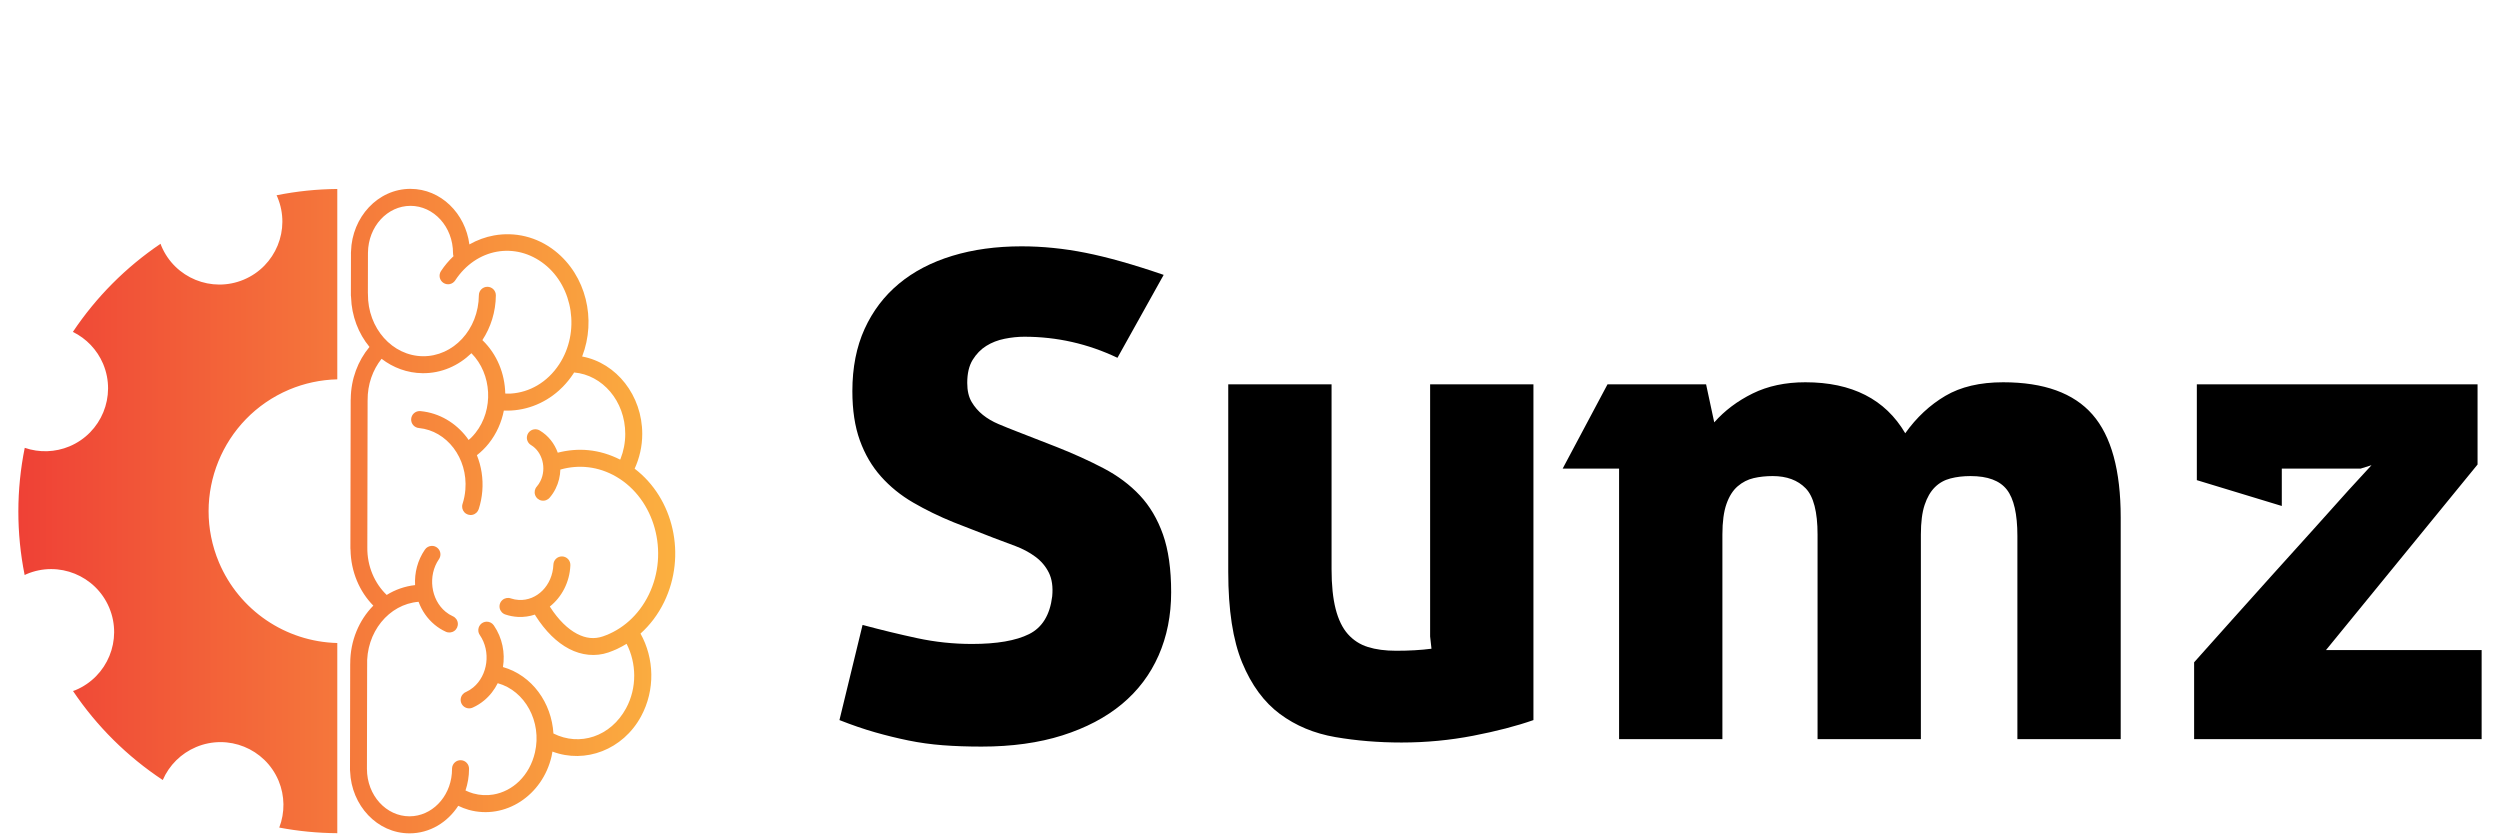
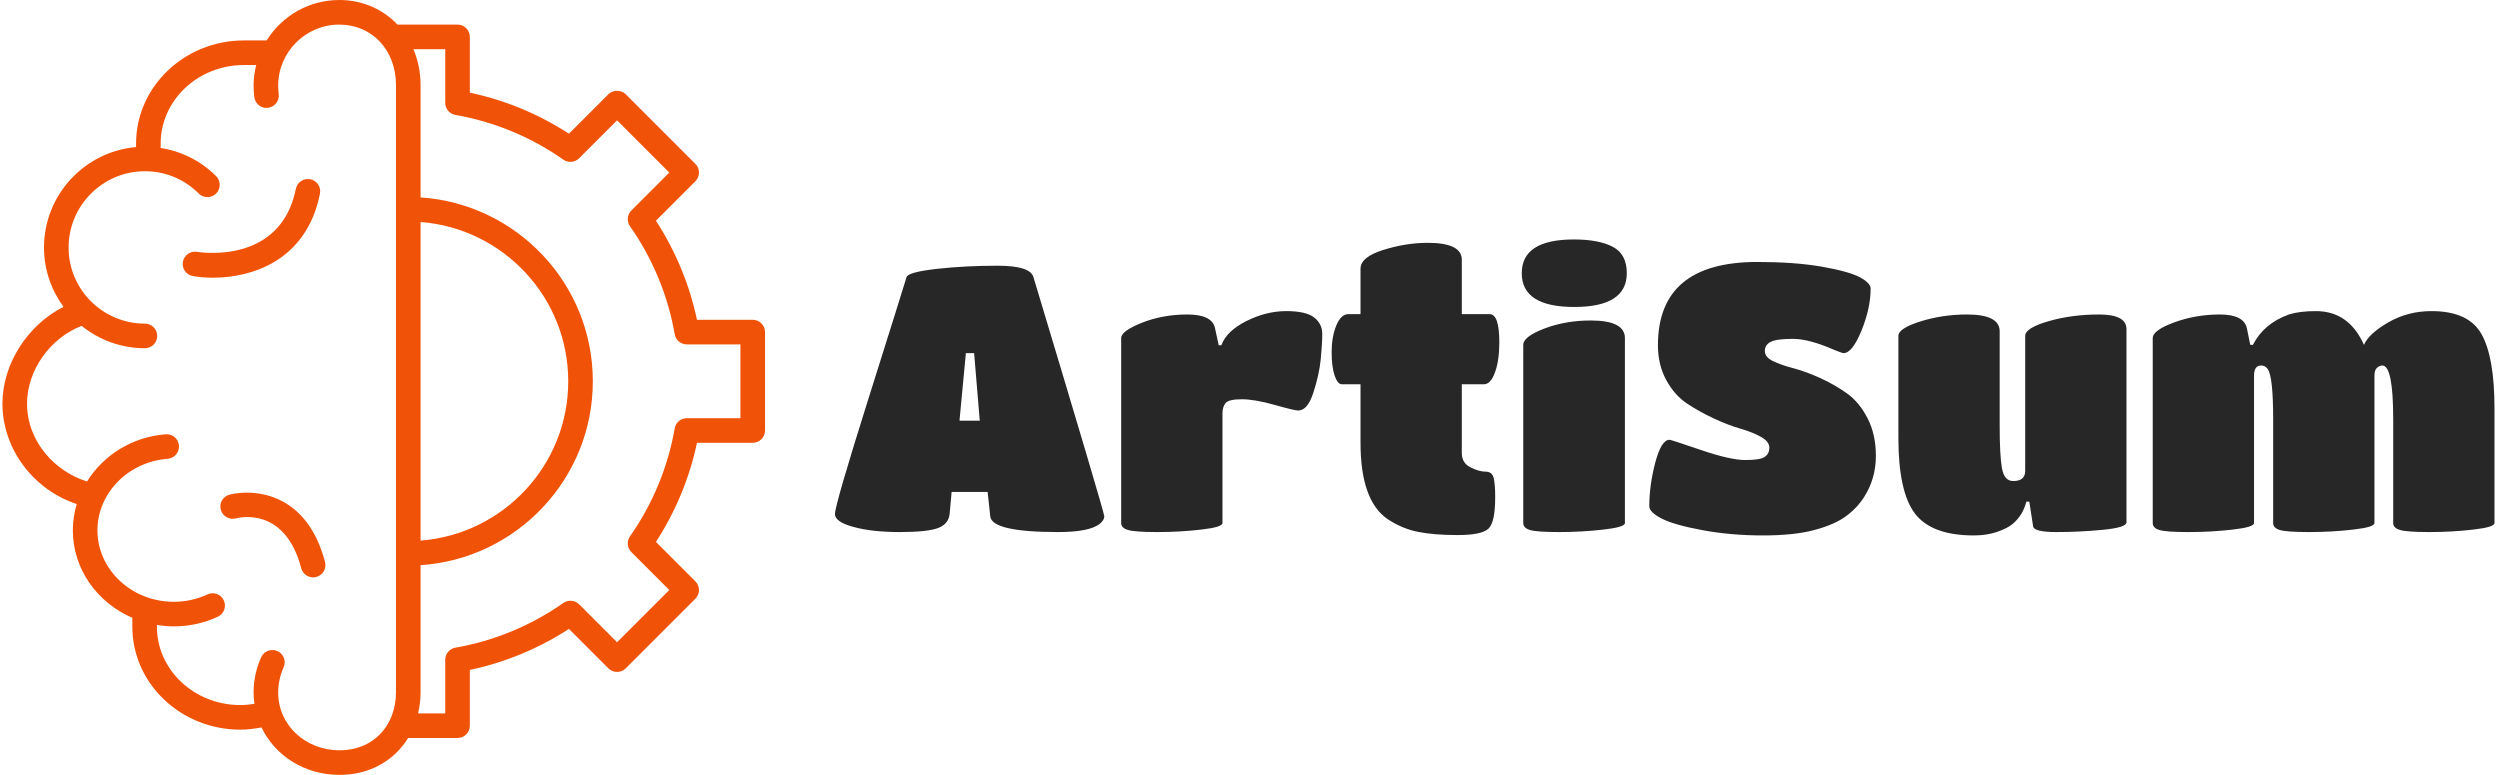
- <svg xmlns="http://www.w3.org/2000/svg" width="90" height="30" viewBox="0 0 300 101.491" class="css-1j8o68f" version="1.1" id="svg12">
-   <defs id="SvgjsDefs10989">
-     <linearGradient id="SvgjsLinearGradient10994">
-       <stop id="SvgjsStop10995" stop-color="#ef4136" offset="0" />
-       <stop id="SvgjsStop10996" stop-color="#fbb040" offset="1" />
-     </linearGradient>
-   </defs>
-   <g id="SvgjsG10990" featurekey="hmhgWD-0" transform="matrix(0.827779,0,0,0.827779,-1.498085,20.44879)" fill="url(#SvgjsLinearGradient10994)">
-     <path d="m59.5 3.082c-4.795 0-8.602 4.16-8.746 9.193a1.25 1.25 0 0 0-0.01 0.16v0.051 0.002c-2.12e-4 0.027-0.004 0.053-0.004 0.08a1.25 1.25 0 0 0 0.004 0.125l-0.012 6.062a1.25 1.25 0 0 0 0.027 0.27 1.25 1.25 0 0 0 0 0.006c0.088 2.786 1.089 5.342 2.709 7.309-1.697 2.033-2.723 4.707-2.754 7.625a1.25 1.25 0 0 0-0.012 0.18l-0.041 21.643a1.25 1.25 0 0 0 0 0.008c-3.4e-5 0.003 3.3e-5 0.005 0 0.008v0.164a1.25 1.25 0 0 0 0.018 0.215 1.25 1.25 0 0 0 0 0.008c0.058 3.216 1.313 6.136 3.356 8.213-2.113 2.135-3.4 5.177-3.398 8.484v0.002a1.25 1.25 0 0 0-0.006 0.121l-0.029 15.393a1.25 1.25 0 0 0 0 0.014c0 0.002-1e-6 0.004 0 0.006v0.156a1.25 1.25 0 0 0 0.018 0.225c0.189 4.991 3.977 9.1 8.742 9.1 2.987 0 5.589-1.618 7.166-4.051 0.492 0.234 1 0.442 1.537 0.592 5.393 1.499 10.865-2.125 12.193-7.873 0.054-0.233 0.09-0.466 0.129-0.699 4.827 1.821 10.372-0.265 13.033-5.17 2.117-3.903 1.951-8.559-0.076-12.191 1.391-1.247 2.581-2.804 3.471-4.631 3.343-6.865 1.417-15.253-4.334-19.629 0.706-1.55 1.119-3.279 1.119-5.115 0-5.654-3.788-10.445-8.842-11.391 2.112-5.442 0.607-11.91-4.006-15.543-2.675-2.106-5.914-2.814-8.961-2.268-1.26 0.226-2.482 0.678-3.623 1.322-0.591-4.563-4.201-8.174-8.668-8.174zm-10.766 0.018a47.453 47.453 0 0 0-8.94 0.928l0.006 0.004 0.002 0.002a9.264 9.264 0 0 1 0.111 0.238l0.025 0.062a9.264 9.264 0 0 1-4.973 12.109 9.264 9.264 0 0 1-12.115-4.951 9.264 9.264 0 0 1-0.121-0.328 47.453 47.453 0 0 0-12.898 12.963 9.264 9.264 0 0 1 4.436 4.674l0.027 0.064a9.264 9.264 0 0 1-4.973 12.107 9.264 9.264 0 0 1-6.574 0.213 47.453 47.453 0 0 0-0.014 18.713 9.264 9.264 0 0 1 0.295-0.139 9.264 9.264 0 0 1 12.133 4.906l0.027 0.064a9.264 9.264 0 0 1-4.973 12.105 9.264 9.264 0 0 1-0.363 0.131 47.453 47.453 0 0 0 13.203 13.094 9.264 9.264 0 0 1 4.887-4.842 9.264 9.264 0 0 1 12.135 4.906l0.027 0.064a9.264 9.264 0 0 1 0.09 6.869 47.453 47.453 0 0 0 8.539 0.826v-27.98a19.424 19.424 0 0 1-17.408-11.857 19.424 19.424 0 0 1 10.332-25.426 19.424 19.424 0 0 1 7.076-1.51v-28.012zm10.766 2.482c3.407 0 6.262 3.053 6.262 6.986a1.25 1.25 0 0 0 0.068 0.422c-0.678 0.644-1.302 1.37-1.844 2.197a1.25 1.25 0 1 0 2.092 1.369c3.092-4.723 8.867-5.748 13.127-2.393 4.26 3.355 5.272 10.002 2.18 14.725-1.758 2.685-4.399 4.144-7.119 4.314-0.273 0.017-0.547 0.005-0.82-0.004-0.062-2.905-1.192-5.772-3.367-7.863 1.227-1.869 1.961-4.138 1.984-6.58a1.25 1.25 0 1 0-2.5-0.025c-0.048 5.084-3.788 9.027-8.244 8.977-4.457-0.051-8.126-4.082-8.078-9.166a1.25 1.25 0 0 0-0.004-0.125 1.25 1.25 0 0 0-0.004-0.025l0.01-5.293 0.002-0.613c0.041-3.892 2.873-6.902 6.256-6.902zm8.973 21.689c3.012 3.038 3.31 8.29 0.594 11.713-0.216 0.272-0.442 0.524-0.68 0.756-0.108 0.105-0.224 0.192-0.336 0.289-0.087-0.124-0.166-0.253-0.258-0.373-1.634-2.135-4.022-3.601-6.799-3.871a1.25 1.25 0 0 0-0.123-0.008 1.25 1.25 0 0 0-0.119 2.496c4.081 0.397 7.202 4.402 6.824 9.07-0.059 0.73-0.2 1.427-0.412 2.082a1.25 1.25 0 1 0 2.379 0.768c0.271-0.839 0.451-1.726 0.525-2.648 0.151-1.861-0.146-3.663-0.795-5.277 0.633-0.494 1.224-1.067 1.75-1.73 1.142-1.439 1.876-3.106 2.215-4.836 2.914 0.127 5.822-0.905 8.111-2.957 0.198-0.177 0.39-0.362 0.578-0.555 0.565-0.577 1.085-1.221 1.549-1.93 0.035-0.053 0.062-0.109 0.096-0.162 4.168 0.358 7.527 4.197 7.527 9.037 0 1.307-0.248 2.544-0.691 3.66-0.017 0.043-0.041 0.082-0.059 0.125-1.5-0.762-3.071-1.23-4.65-1.387-1.53-0.151-3.059-0.014-4.529 0.367-0.476-1.33-1.372-2.499-2.639-3.26a1.25 1.25 0 0 0-0.715-0.186 1.25 1.25 0 0 0-0.572 2.328c1.649 0.99 2.32 3.403 1.371 5.303-0.148 0.297-0.324 0.56-0.52 0.789a1.25 1.25 0 1 0 1.9 1.623c0.33-0.386 0.618-0.819 0.855-1.295 0.449-0.898 0.674-1.862 0.703-2.818 2.682-0.766 5.597-0.49 8.254 1.066 5.612 3.287 7.801 11.083 4.758 17.334-1.509 3.098-3.98 5.197-6.754 6.143-1.248 0.426-2.485 0.312-3.814-0.383s-2.721-2.014-3.977-3.977a1.25 1.25 0 0 0-0.02-0.029c1.752-1.386 2.922-3.583 3.025-6.059a1.25 1.25 0 0 0-1.215-1.318 1.25 1.25 0 0 0-1.283 1.215c-0.128 3.081-2.439 5.323-5.07 5.191-0.411-0.021-0.805-0.098-1.182-0.225a1.251 1.251 0 1 0-0.797 2.371c0.588 0.198 1.211 0.317 1.853 0.35 0.866 0.043 1.697-0.085 2.477-0.342a1.25 1.25 0 0 0 0.105 0.193c1.43 2.235 3.089 3.887 4.924 4.846 1.835 0.959 3.878 1.182 5.779 0.533 0.932-0.318 1.828-0.751 2.682-1.273 1.459 2.842 1.556 6.473-0.078 9.486-2.268 4.181-6.834 5.646-10.688 3.707-0.271-4.508-3.128-8.544-7.426-9.775 0.339-2.074-0.082-4.286-1.336-6.117a1.25 1.25 0 0 0-1.062-0.559 1.25 1.25 0 0 0-1.217 1.43 1.25 1.25 0 0 0 0.023 0.123 1.25 1.25 0 0 0 0.191 0.418c1.656 2.418 1.187 5.928-0.979 7.711-0.339 0.279-0.694 0.499-1.059 0.664a1.25 1.25 0 1 0 1.031 2.275c0.567-0.257 1.112-0.594 1.617-1.01 0.868-0.715 1.54-1.593 2.023-2.559a1.25 1.25 0 0 0 0.023 0.008c3.983 1.107 6.501 5.648 5.453 10.184-0.786 3.401-3.263 5.713-6.133 6.189-0.239 0.04-0.481 0.068-0.725 0.082-0.488 0.028-0.985 0.001-1.482-0.08-0.249-0.041-0.497-0.095-0.746-0.164-0.395-0.11-0.768-0.263-1.131-0.436 0.331-1 0.52-2.07 0.52-3.184a1.25 1.25 0 0 0-2.498-0.088 1.25 1.25 0 0 0-0.002 0.088c0 3.688-2.51 6.601-5.631 6.951-0.208 0.023-0.418 0.035-0.631 0.035-3.405 0-6.257-3.05-6.26-6.981-1e-6 -0.002 0-0.004 0-0.006l0.029-14.947a1.25 1.25 0 0 0 0.002-0.154c-0.216-5 3.212-9.125 7.566-9.473 0.477 1.292 1.27 2.471 2.379 3.385 0.505 0.416 1.048 0.755 1.615 1.012a1.25 1.25 0 1 0 1.031-2.277c-0.365-0.165-0.72-0.385-1.059-0.664-2.165-1.783-2.634-5.293-0.979-7.711a1.25 1.25 0 0 0-1.041-1.971 1.25 1.25 0 0 0-1.022 0.559c-1.073 1.567-1.537 3.412-1.438 5.211-1.517 0.169-2.928 0.674-4.176 1.447-1.756-1.68-2.887-4.186-2.85-7.004l0.02-10.695 0.021-10.838a1.25 1.25 0 0 0 0.002-0.1c-0.022-2.354 0.765-4.493 2.053-6.107 1.701 1.308 3.773 2.093 6.031 2.119 2.771 0.032 5.28-1.095 7.184-2.936z" id="path6" />
-   </g>
-   <g id="SvgjsG10991" featurekey="1RRcwp-0" transform="matrix(4.139081,0,0,4.139081,97.59891,7.235049)" fill="#000000">
-     <path d="M3.94 13.62 c-0.427 -0.173 -0.823 -0.367 -1.19 -0.58 s-0.683 -0.47 -0.95 -0.77 s-0.473 -0.653 -0.62 -1.06 s-0.22 -0.89 -0.22 -1.45 c0 -0.693 0.12 -1.303 0.36 -1.83 s0.577 -0.97 1.01 -1.33 s0.957 -0.633 1.57 -0.82 s1.293 -0.28 2.04 -0.28 c0.613 0 1.24 0.063 1.88 0.19 s1.407 0.343 2.3 0.65 l-1.36 2.44 c-0.867 -0.413 -1.78 -0.62 -2.74 -0.62 c-0.187 0 -0.38 0.02 -0.58 0.06 s-0.38 0.11 -0.54 0.21 s-0.293 0.237 -0.4 0.41 s-0.16 0.4 -0.16 0.68 c0 0.227 0.043 0.413 0.13 0.56 s0.197 0.273 0.33 0.38 s0.287 0.197 0.46 0.27 s0.347 0.143 0.52 0.21 l1.18 0.46 c0.507 0.2 0.97 0.41 1.39 0.63 s0.777 0.487 1.07 0.8 s0.52 0.697 0.68 1.15 s0.24 1.02 0.24 1.7 s-0.123 1.3 -0.37 1.86 s-0.607 1.037 -1.08 1.43 s-1.057 0.7 -1.75 0.92 s-1.487 0.33 -2.38 0.33 c-0.413 0 -0.793 -0.013 -1.14 -0.04 s-0.683 -0.073 -1.01 -0.14 s-0.653 -0.147 -0.98 -0.24 s-0.677 -0.213 -1.05 -0.36 l0.68 -2.8 c0.547 0.147 1.083 0.277 1.61 0.39 s1.063 0.17 1.61 0.17 c0.733 0 1.293 -0.097 1.68 -0.29 s0.613 -0.563 0.68 -1.11 c0.027 -0.28 -0.007 -0.513 -0.1 -0.7 s-0.227 -0.343 -0.4 -0.47 s-0.367 -0.23 -0.58 -0.31 l-0.64 -0.24 z M12.02 9.56 l3.04 -0 l0 5.44 c0 0.467 0.04 0.857 0.12 1.17 s0.2 0.56 0.36 0.74 s0.357 0.307 0.59 0.38 s0.51 0.11 0.83 0.11 c0.387 0 0.733 -0.02 1.04 -0.06 l-0.04 -0.36 l0 -7.42 l3.04 0 l0 9.88 c-0.493 0.173 -1.083 0.327 -1.77 0.46 s-1.39 0.2 -2.11 0.2 c-0.68 0 -1.33 -0.053 -1.95 -0.16 s-1.163 -0.333 -1.63 -0.68 s-0.837 -0.85 -1.11 -1.51 s-0.41 -1.55 -0.41 -2.67 l0 -5.52 z M23.52 12.04 l-1.66 0 l1.32 -2.48 l2.9 0 l0.24 1.12 c0.307 -0.347 0.683 -0.63 1.13 -0.85 s0.963 -0.33 1.55 -0.33 c1.373 0 2.353 0.5 2.94 1.5 c0.333 -0.467 0.727 -0.833 1.18 -1.1 s1.02 -0.4 1.7 -0.4 c1.2 0 2.077 0.317 2.63 0.95 s0.83 1.643 0.83 3.03 l0 6.52 l-3.04 0 l0 -5.98 c0 -0.64 -0.103 -1.093 -0.31 -1.36 s-0.563 -0.4 -1.07 -0.4 c-0.213 0 -0.41 0.023 -0.59 0.07 s-0.333 0.133 -0.46 0.26 s-0.227 0.3 -0.3 0.52 s-0.11 0.51 -0.11 0.87 l0 6.02 l-3.04 0 l0 -6.02 c0 -0.667 -0.117 -1.12 -0.35 -1.36 s-0.557 -0.36 -0.97 -0.36 c-0.2 0 -0.387 0.02 -0.56 0.06 s-0.33 0.12 -0.47 0.24 s-0.25 0.293 -0.33 0.52 s-0.12 0.527 -0.12 0.9 l0 6.02 l-3.04 0 l0 -7.96 z M44.32 17.38 l4.58 0 l0 2.62 l-8.46 0 l0 -2.26 l0.33 -0.37 l0.84 -0.94 l1.13 -1.26 l1.2 -1.33 l1.04 -1.16 l0.68 -0.74 l-0.32 0.1 l-2.32 0 l0 1.1 l-2.5 -0.76 l0 -2.82 l8.26 0 l0 2.36 z" id="path9" />
+ <svg xmlns="http://www.w3.org/2000/svg" version="1.1" width="1000" height="310" viewBox="0 0 1000 310">
+   <g transform="matrix(1,0,0,1,-0.6060606,-0.021202)">
+     <svg viewBox="0 0 396 123" data-background-color="#ffffff" preserveAspectRatio="xMidYMid meet" height="310" width="1000">
+       <g id="tight-bounds" transform="matrix(1,0,0,1,0.24,0.008412405)">
+         <svg viewBox="0 0 395.52 122.983" height="122.983" width="395.52">
+           <g>
+             <svg viewBox="0 0 593.913 184.672" height="122.983" width="395.52">
+               <g transform="matrix(1,0,0,1,198.3929,57.06619)">
+                 <svg viewBox="0 0 395.52 70.539" height="70.539" width="395.52">
+                   <g id="textblocktransform">
+                     <svg viewBox="0 0 395.52 70.539" height="70.539" width="395.52" id="textblock">
+                       <g>
+                         <svg viewBox="0 0 395.52 70.539" height="70.539" width="395.52">
+                           <g transform="matrix(1,0,0,1,0,0)">
+                             <svg width="395.52" viewBox="0.5 -39 221.19 39.45" height="70.539" data-palette-color="#272727">
+                               <path d="M15.8-2.55Q15.7-1.1 14.28-0.55 12.85 0 9.15 0 5.45 0 2.98-0.68 0.5-1.35 0.5-2.4L0.5-2.4Q0.5-3.6 4.95-17.73 9.4-31.85 10.05-34L10.05-34Q10.3-34.65 14.08-35.08 17.85-35.5 22.18-35.5 26.5-35.5 26.95-34L26.95-34Q36.4-2.6 36.4-2.1 36.4-1.6 35.8-1.1L35.8-1.1Q34.4 0 30.25 0L30.25 0Q21.4 0 21.2-2.1L21.2-2.1 20.85-5.35 16.05-5.35 15.8-2.55ZM17.1-14.85L19.8-14.85 19.05-23.85 17.95-23.85 17.1-14.85ZM52.15-15.8L52.15-15.8 52.15-1.2Q52.15-0.65 49.32-0.33 46.5 0 43.47 0 40.45 0 39.55-0.28 38.65-0.55 38.65-1.2L38.65-1.2 38.65-25.85Q38.65-26.8 41.42-27.9 44.2-29 47.47-29 50.75-29 51.15-27.2L51.15-27.2 51.65-24.9 52-24.9Q52.7-26.8 55.35-28.13 58-29.45 60.65-29.45 63.3-29.45 64.37-28.6 65.45-27.75 65.45-26.43 65.45-25.1 65.25-23.05 65.05-21 64.27-18.6 63.5-16.2 62.25-16.2L62.25-16.2Q61.75-16.2 59.1-16.95 56.45-17.7 54.72-17.7 53-17.7 52.57-17.2 52.15-16.7 52.15-15.8ZM87.6-0.45Q86.7 0.4 83.5 0.4 80.3 0.4 78.2-0.03 76.1-0.45 74.2-1.7L74.2-1.7Q70.55-4.15 70.55-11.9L70.55-11.9 70.55-19.7 68.05-19.7Q67.5-19.7 67.1-20.85 66.7-22 66.7-24 66.7-26 67.32-27.53 67.95-29.05 68.95-29.05L68.95-29.05 70.55-29.05 70.55-35.1Q70.55-36.65 73.57-37.6 76.6-38.55 79.5-38.55L79.5-38.55Q84.05-38.55 84.05-36.3L84.05-36.3 84.05-29.05 87.75-29.05Q89.05-29.05 89.05-25.3L89.05-25.3Q89.05-22.85 88.47-21.28 87.9-19.7 87-19.7L87-19.7 84.05-19.7 84.05-10.55Q84.05-9.2 85.2-8.63 86.35-8.05 87.22-8.05 88.1-8.05 88.3-7.2 88.5-6.35 88.5-4.65L88.5-4.65Q88.5-1.3 87.6-0.45ZM105.79-25.85L105.79-25.85 105.79-1.2Q105.79-0.65 102.92-0.33 100.04 0 97.02 0 93.99 0 93.12-0.28 92.24-0.55 92.24-1.2L92.24-1.2 92.24-24.95Q92.24-26.05 95.07-27.13 97.89-28.2 101.24-28.2L101.24-28.2Q105.79-28.2 105.79-25.85ZM98.99-39L98.99-39Q102.29-39 104.17-38.02 106.04-37.05 106.04-34.5L106.04-34.5Q106.04-30 99.04-30 92.04-30 92.04-34.5 92.04-39 98.99-39ZM135.24-2.1Q133.74-1 131.07-0.28 128.39 0.45 124.17 0.45 119.94 0.45 116.14-0.25 112.34-0.95 110.69-1.8 109.04-2.65 109.04-3.45L109.04-3.45Q109.04-6.25 109.84-9.28 110.64-12.3 111.74-12.3L111.74-12.3Q111.94-12.3 115.89-10.95 119.84-9.6 121.84-9.6 123.84-9.6 124.44-10.03 125.04-10.45 125.04-11.25 125.04-12.05 123.94-12.68 122.84-13.3 121.19-13.78 119.54-14.25 117.62-15.15 115.69-16.05 114.04-17.15 112.39-18.25 111.29-20.28 110.19-22.3 110.19-24.9L110.19-24.9Q110.19-36 123.44-36L123.44-36Q128.39-36 131.99-35.38 135.59-34.75 137.07-33.98 138.54-33.2 138.54-32.45L138.54-32.45Q138.54-29.85 137.32-26.85 136.09-23.85 134.94-23.85L134.94-23.85Q134.74-23.85 133.64-24.3L133.64-24.3Q130.34-25.75 128.17-25.75 125.99-25.75 125.22-25.35 124.44-24.95 124.44-24.13 124.44-23.3 125.54-22.78 126.64-22.25 128.27-21.83 129.89-21.4 131.82-20.53 133.74-19.65 135.39-18.48 137.04-17.3 138.14-15.15 139.24-13 139.24-10.15L139.24-10.15Q139.24-7.15 137.69-4.7L137.69-4.7Q136.74-3.2 135.24-2.1ZM152.29 0.45L152.29 0.45Q146.69 0.45 144.46-2.45 142.24-5.35 142.24-12.55L142.24-12.55 142.24-26.15Q142.24-27.15 145.19-28.08 148.14-29 151.39-29L151.39-29Q155.74-29 155.74-26.75L155.74-26.75 155.74-14.05Q155.74-10.25 156.04-8.53 156.34-6.8 157.54-6.8L157.54-6.8Q159.14-6.8 159.14-8.15L159.14-8.15 159.14-26.15Q159.14-27.2 162.24-28.1 165.34-29 168.99-29 172.64-29 172.64-27.05L172.64-27.05 172.64-1.3Q172.64-0.6 169.49-0.3 166.34 0 163.29 0 160.24 0 160.19-0.8L160.19-0.8 159.69-4.05 159.29-4.05Q158.84-2.25 157.49-1.1L157.49-1.1Q156.79-0.5 155.41-0.03 154.04 0.45 152.29 0.45ZM221.69-16.5L221.69-16.5 221.69-1.2Q221.69-0.65 218.86-0.33 216.04 0 213.01 0 209.99 0 209.09-0.28 208.19-0.55 208.19-1.2L208.19-1.2 208.19-15.05Q208.19-22.2 206.74-22.2L206.74-22.2Q206.39-22.2 206.04-21.9 205.69-21.6 205.69-20.85L205.69-20.85 205.69-1.2Q205.69-0.65 202.86-0.33 200.04 0 196.99 0 193.94 0 193.06-0.28 192.19-0.55 192.19-1.2L192.19-1.2 192.19-15.05Q192.19-20.6 191.49-21.7L191.49-21.7Q191.14-22.2 190.59-22.2L190.59-22.2Q189.64-22.2 189.64-20.85L189.64-20.85 189.64-1.2Q189.64-0.65 186.79-0.33 183.94 0 180.91 0 177.89 0 177.01-0.28 176.14-0.55 176.14-1.2L176.14-1.2 176.14-25.85Q176.14-26.9 179.01-27.95 181.89-29 185.09-29 188.29-29 188.69-27.15L188.69-27.15 189.14-24.95 189.49-24.95Q190.94-27.8 194.29-29L194.29-29Q195.69-29.45 197.89-29.45L197.89-29.45Q202.29-29.45 204.29-24.95L204.29-24.95Q204.94-26.45 207.54-27.95 210.14-29.45 213.29-29.45L213.29-29.45Q218.24-29.45 219.96-26.38 221.69-23.3 221.69-16.5Z" opacity="1" transform="matrix(1,0,0,1,0,0)" fill="#272727" class="undefined-text-0" data-fill-palette-color="primary" id="text-0" />
+                             </svg>
+                           </g>
+                         </svg>
+                       </g>
+                     </svg>
+                   </g>
+                 </svg>
+               </g>
+               <g>
+                 <svg viewBox="0 0 181.74 184.672" height="184.672" width="181.74">
+                   <g>
+                     <svg version="1.1" x="0" y="0" viewBox="4 3.5 62 63" style="enable-background:new 0 0 70 70;" xml:space="preserve" height="184.672" width="181.74" class="icon-icon-0" data-fill-palette-color="accent" id="icon-0">
+                       <path d="M10.041 44.479c-0.205 0.681-0.317 1.397-0.317 2.135 0 3.164 1.989 5.888 4.836 7.115v0.725c0 4.614 3.938 8.368 8.778 8.368 0.588 0 1.161-0.073 1.725-0.18C26.161 64.938 28.56 66.5 31.417 66.5c2.43 0 4.431-1.154 5.565-3H41c0.552 0 1-0.448 1-1v-4.533c2.845-0.599 5.601-1.739 8.057-3.336l3.206 3.206c0.188 0.188 0.442 0.293 0.707 0.293s0.52-0.105 0.707-0.293l5.66-5.66c0.391-0.391 0.391-1.023 0-1.414l-3.207-3.206c1.597-2.456 2.738-5.211 3.337-8.057H65c0.552 0 1-0.448 1-1v-8c0-0.552-0.448-1-1-1h-4.533c-0.599-2.845-1.74-5.601-3.337-8.056l3.207-3.207c0.391-0.391 0.391-1.023 0-1.414l-5.66-5.66c-0.375-0.375-1.039-0.375-1.414 0l-3.206 3.207C47.602 12.773 44.846 11.632 42 11.034V6.5c0-0.552-0.448-1-1-1h-4.882c-1.183-1.248-2.841-2-4.733-2-2.49 0-4.672 1.317-5.905 3.287h-1.848c-4.835 0-8.768 3.762-8.768 8.385v0.286c-4.188 0.366-7.486 3.887-7.486 8.168 0 1.802 0.594 3.464 1.586 4.818C6.055 29.92 4 33.073 4 36.32 4 40.009 6.529 43.326 10.041 44.479zM40 7.5v4.36c0 0.487 0.351 0.903 0.831 0.986 3.124 0.538 6.158 1.794 8.774 3.633 0.397 0.279 0.938 0.231 1.282-0.112l3.083-3.083 4.246 4.246-3.083 3.083c-0.344 0.344-0.391 0.884-0.112 1.282 1.839 2.618 3.096 5.652 3.634 8.774C58.737 31.149 59.153 31.5 59.64 31.5H64v6h-4.36c-0.487 0-0.903 0.351-0.985 0.831-0.538 3.123-1.794 6.157-3.634 8.774-0.279 0.397-0.232 0.938 0.112 1.282l3.083 3.083-4.246 4.246-3.083-3.083c-0.343-0.342-0.885-0.391-1.282-0.111-2.618 1.839-5.652 3.095-8.774 3.633C40.351 56.237 40 56.653 40 57.14V61.5h-2.207c0.128-0.55 0.202-1.128 0.202-1.737V49.45C45.802 48.933 52 42.435 52 34.5s-6.198-14.433-14.005-14.95v-9.124c0-1.06-0.21-2.045-0.582-2.926H40zM37.995 47.45V21.55C44.699 22.062 50 27.667 50 34.5S44.699 46.938 37.995 47.45zM10.438 29.994c1.409 1.135 3.197 1.818 5.145 1.818 0.552 0 1-0.448 1-1s-0.448-1-1-1c-3.421 0-6.205-2.775-6.205-6.186 0-3.421 2.784-6.205 6.205-6.205 1.654 0 3.207 0.644 4.374 1.813 0.391 0.391 1.023 0.391 1.414 0.002 0.391-0.391 0.392-1.023 0.002-1.415-1.239-1.241-2.808-2.025-4.509-2.291v-0.358c0-3.521 3.036-6.385 6.768-6.385h0.999c-0.134 0.539-0.213 1.1-0.213 1.68 0 0.315 0.023 0.618 0.058 0.921 0.064 0.548 0.563 0.951 1.108 0.878 0.549-0.063 0.942-0.56 0.878-1.108-0.026-0.227-0.044-0.455-0.044-0.691C26.418 7.729 28.646 5.5 31.385 5.5c2.671 0 4.61 2.072 4.61 4.926v49.337c0 2.789-1.883 4.737-4.578 4.737-2.803 0-4.999-2.063-4.999-4.696 0-0.699 0.153-1.407 0.441-2.047 0.228-0.503 0.004-1.096-0.499-1.322-0.503-0.227-1.095-0.003-1.323 0.499-0.411 0.909-0.619 1.875-0.619 2.87 0 0.314 0.029 0.619 0.071 0.92-0.379 0.06-0.764 0.097-1.151 0.098-3.738 0-6.779-2.857-6.778-6.368v-0.146c0.446 0.072 0.902 0.118 1.369 0.118 1.256 0 2.461-0.264 3.583-0.786 0.501-0.232 0.718-0.827 0.486-1.328-0.233-0.501-0.828-0.719-1.329-0.485-0.856 0.397-1.778 0.599-2.74 0.599-3.421 0-6.205-2.607-6.205-5.812 0-3.02 2.506-5.572 5.705-5.812 0.551-0.041 0.964-0.521 0.922-1.072-0.041-0.551-0.52-0.965-1.072-0.922-2.732 0.205-5.077 1.708-6.401 3.835C8.378 41.887 6 39.474 6 36.32 6 33.601 7.881 30.983 10.438 29.994z" fill="#f05308" data-fill-palette-color="accent" />
+                       <path d="M19.487 25.947c0.479 0.082 1.034 0.131 1.635 0.131 3.172 0 7.606-1.39 8.693-6.828 0.108-0.542-0.243-1.068-0.784-1.177-0.544-0.107-1.069 0.243-1.177 0.784-1.234 6.167-7.753 5.165-8.033 5.118-0.542-0.091-1.059 0.275-1.152 0.818C18.577 25.337 18.943 25.854 19.487 25.947z" fill="#f05308" data-fill-palette-color="accent" />
+                       <path d="M26.914 44.341c-2.156-1.24-4.37-0.65-4.465-0.624-0.53 0.146-0.839 0.691-0.696 1.222 0.143 0.531 0.692 0.847 1.222 0.707 0.404-0.106 4.013-0.896 5.318 4.05 0.118 0.448 0.523 0.745 0.967 0.745 0.084 0 0.17-0.011 0.256-0.033 0.534-0.141 0.853-0.688 0.711-1.222C29.62 46.886 28.505 45.256 26.914 44.341z" fill="#f05308" data-fill-palette-color="accent" />
+                     </svg>
+                   </g>
+                 </svg>
+               </g>
+             </svg>
+           </g>
+           <defs />
+         </svg>
+         <rect width="395.52" height="122.983" fill="none" stroke="none" visibility="hidden" />
+       </g>
+     </svg>
  </g>
</svg>
